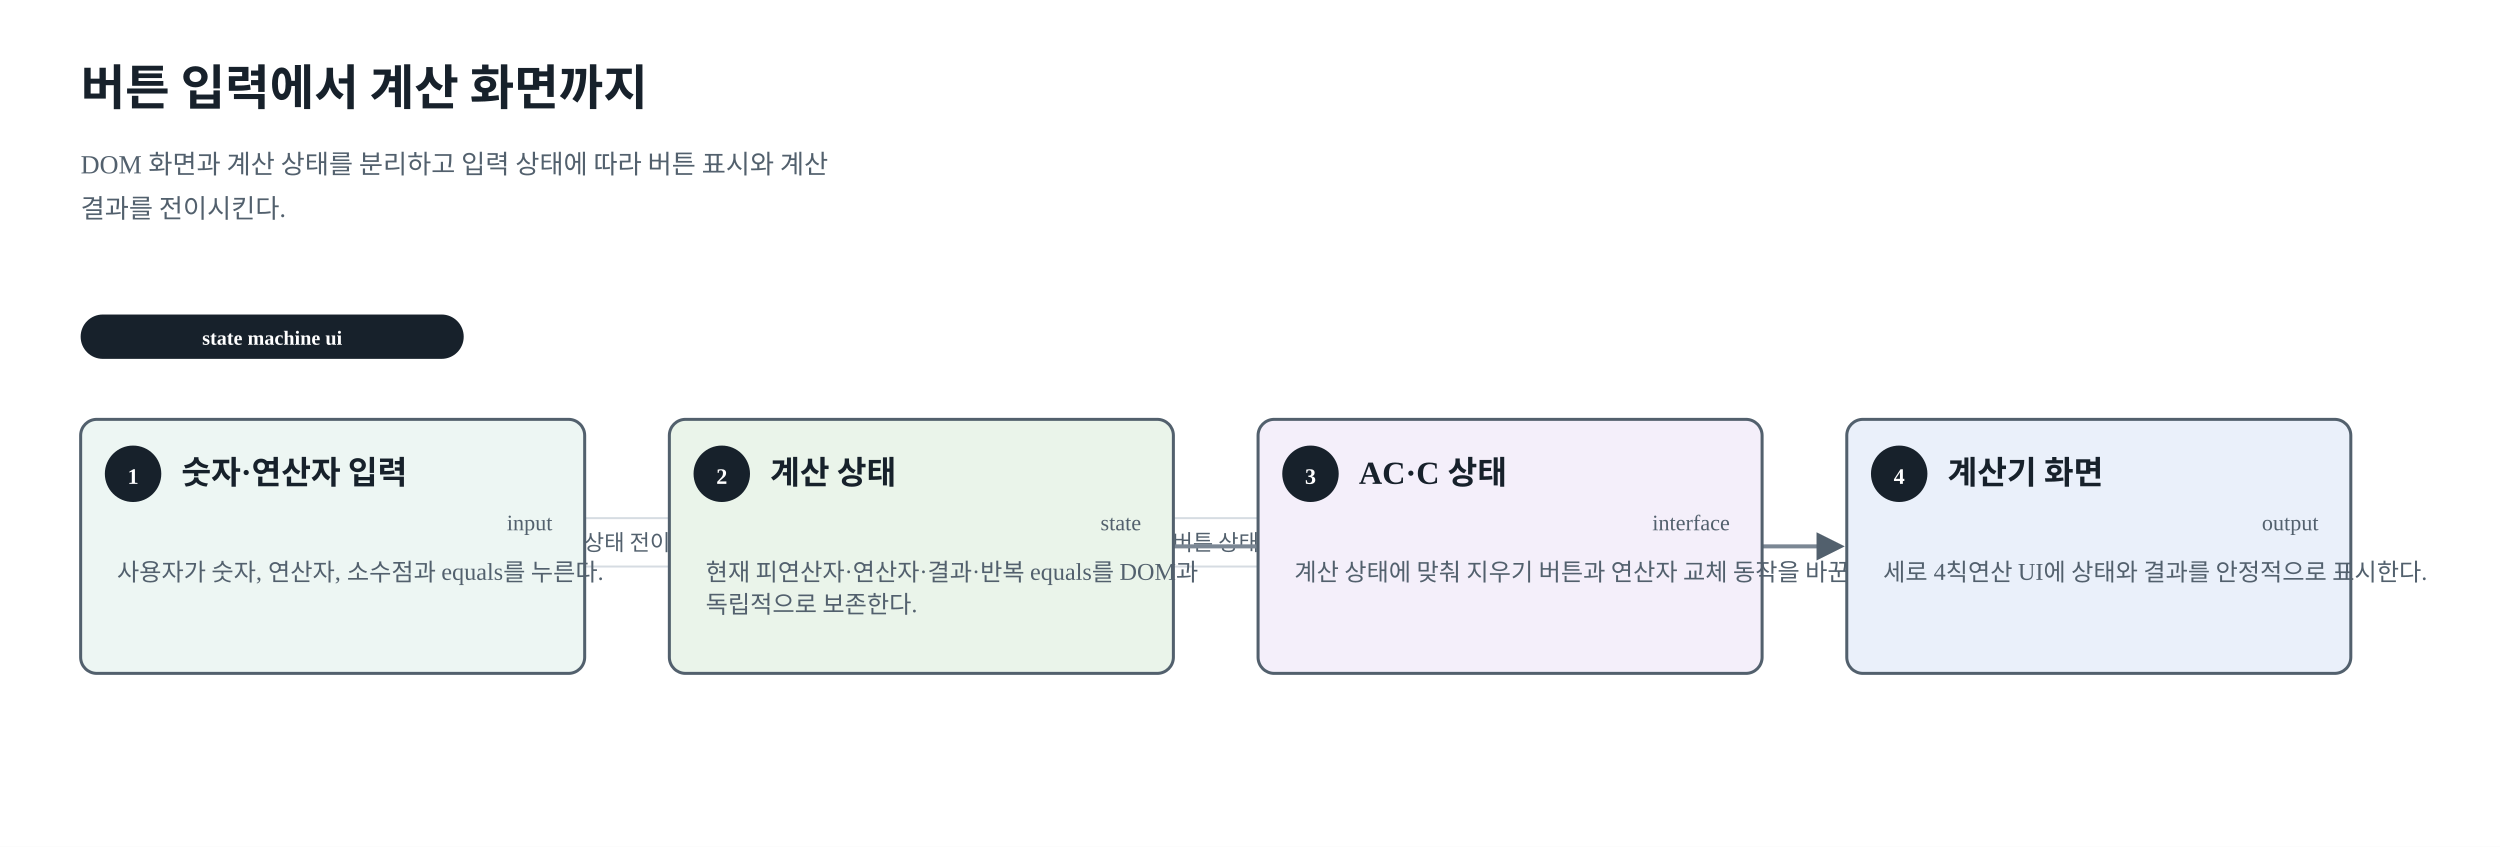
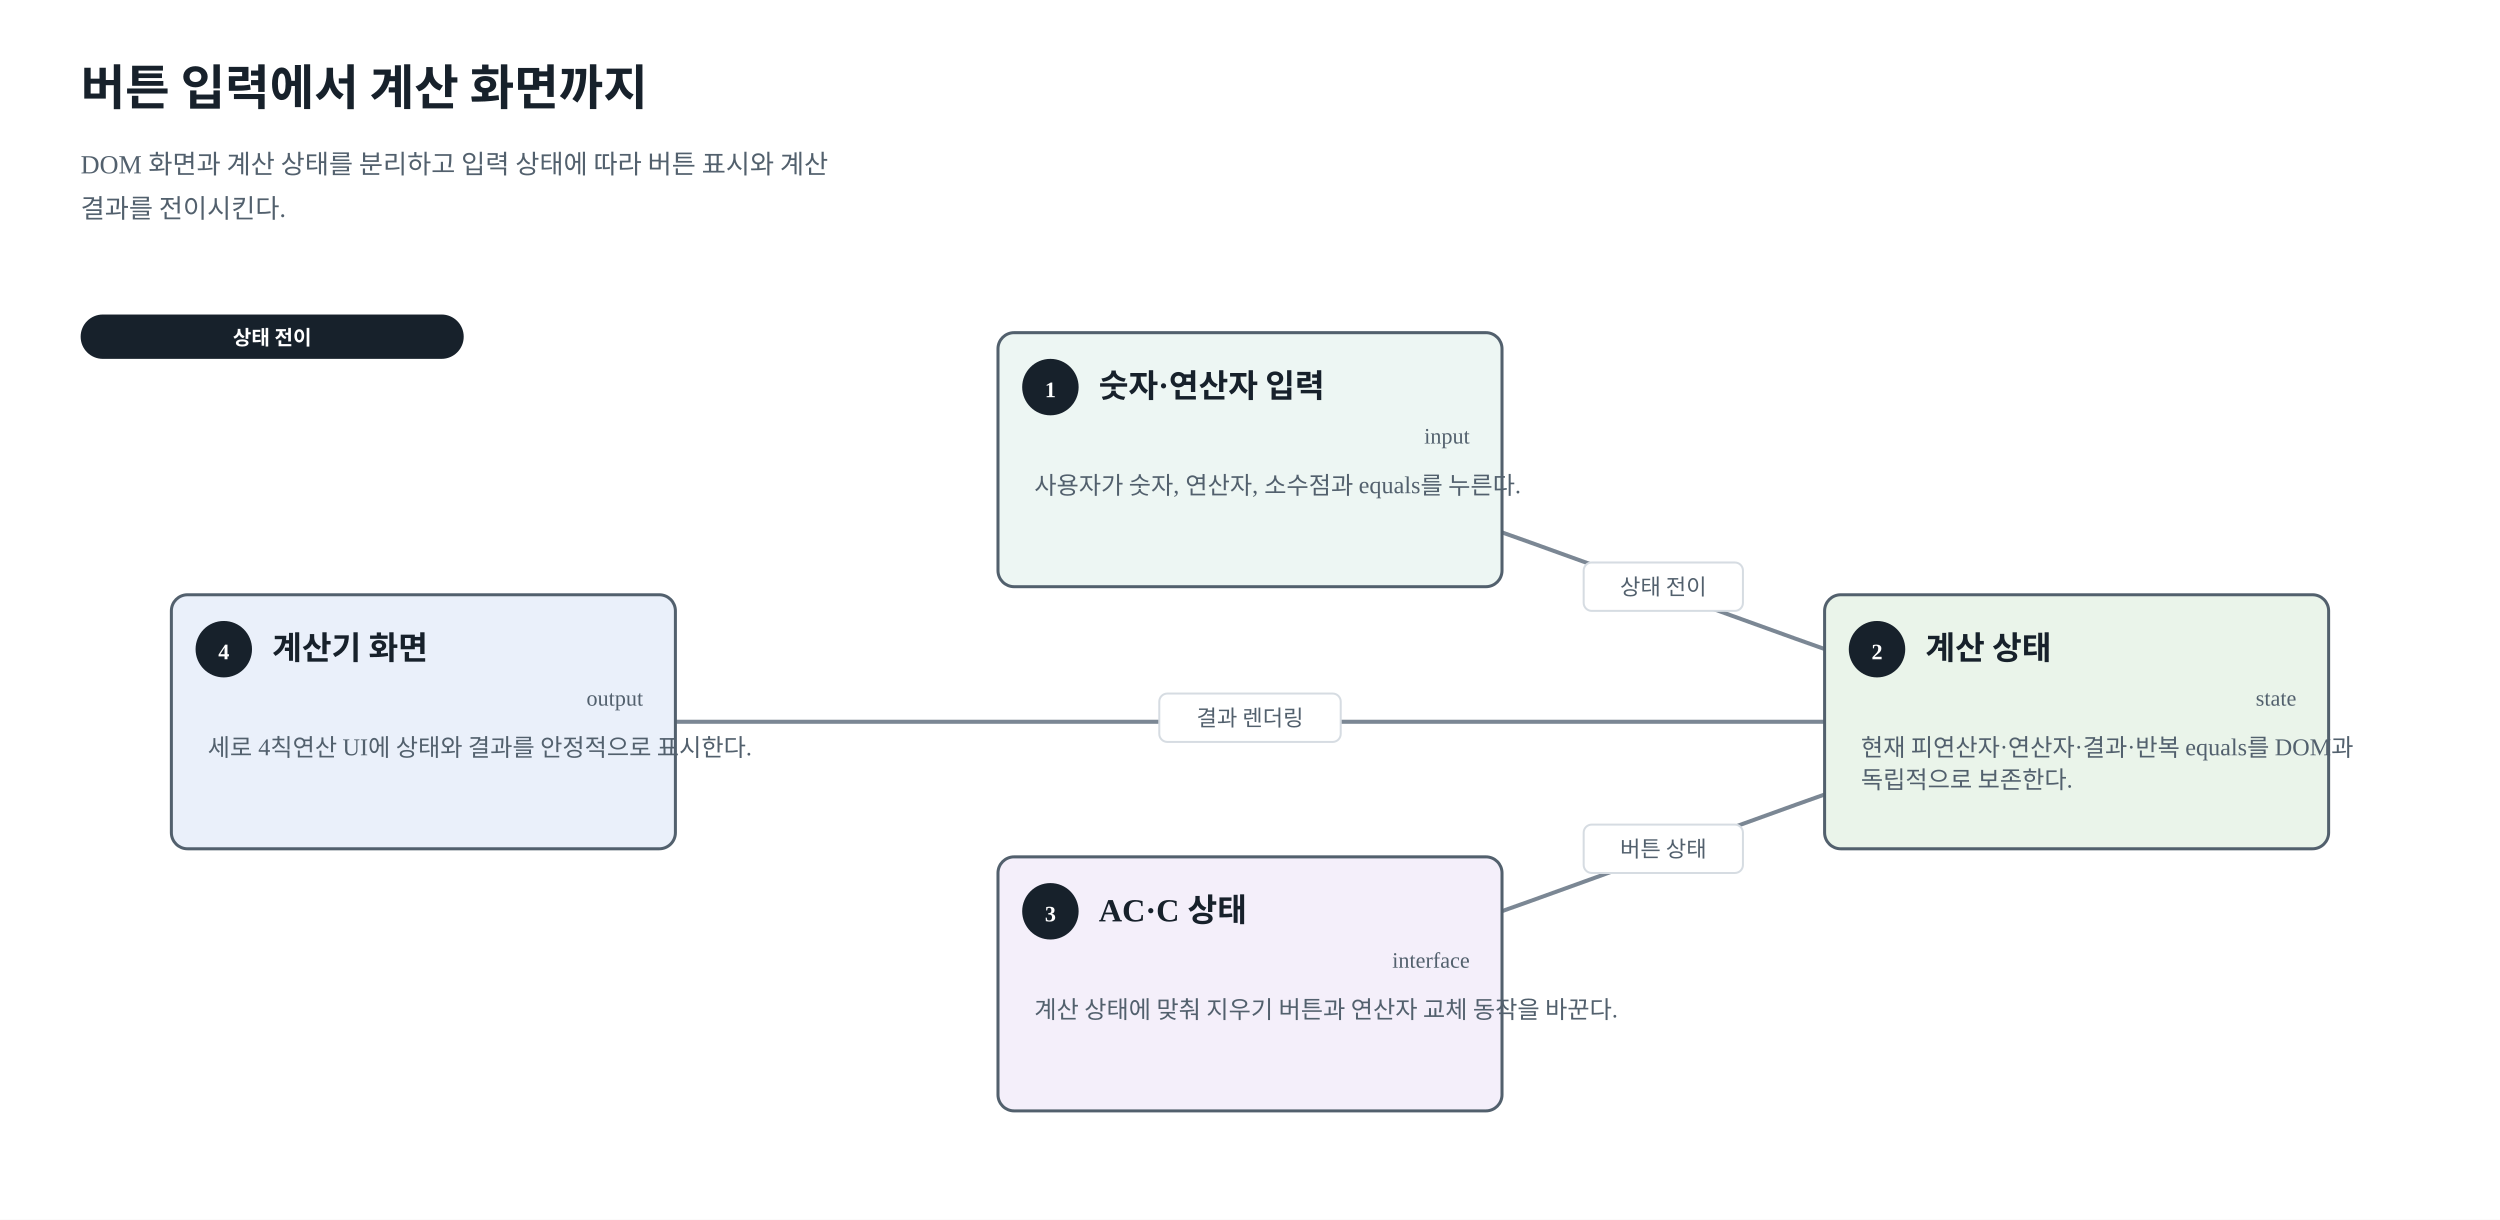
- <svg xmlns="http://www.w3.org/2000/svg" viewBox="0 0 1240 420" role="img" aria-labelledby="system-map-title system-map-desc">
+ <svg xmlns="http://www.w3.org/2000/svg" viewBox="0 0 1240 605.0" role="img" aria-labelledby="system-map-title system-map-desc">
  <defs>
    <marker id="system-map-arrow" viewBox="0 0 10 10" refX="5" refY="5" markerWidth="7" markerHeight="7" orient="auto-start-reverse">
      <path d="M 0 0 L 10 5 L 0 10 z" fill="#52606d" />
    </marker>
  </defs>
-   <rect width="1240" height="420" fill="#ffffff" />
+   <rect width="1240" height="605.0" fill="#ffffff" />
  <text fill="#17212b" font-size="24" font-weight="700">
    <tspan x="40" y="52">버튼 입력에서 계산 화면까지</tspan>
  </text>
  <text fill="#52606d" font-size="13">
    <tspan x="40" y="86">DOM 화면과 계산 상태를 분리하고 입력 상태에 따라 버튼 표시와 계산</tspan>
    <tspan x="40" y="108">결과를 전이시킨다.</tspan>
  </text>
  <rect x="40" y="156" width="190" height="22" rx="11" fill="#17212b" />
-   <text x="135" y="171" text-anchor="middle" fill="#ffffff" font-size="10" font-weight="700">state machine ui</text>
+   <text x="135" y="171" text-anchor="middle" fill="#ffffff" font-size="10" font-weight="700">상태 전이</text>
  <g data-flow="flow-01">
-     <path d="M 290 271 L 324 271" fill="none" stroke="#7b8794" stroke-width="2" marker-end="url(#system-map-arrow)" />
-     <rect x="271.5" y="257" width="79" height="24" rx="4" fill="#ffffff" stroke="#d6dce2" />
-     <text x="311" y="273" text-anchor="middle" fill="#52606d" font-size="11">상태 전이</text>
+     <path d="M 620 228 C 674 228, 976 358, 1030 358" fill="none" stroke="#7b8794" stroke-width="2" marker-end="url(#system-map-arrow)" />
+     <rect x="785.5" y="279" width="79" height="24" rx="4" fill="#ffffff" stroke="#d6dce2" />
+     <text x="825" y="295" text-anchor="middle" fill="#52606d" font-size="11">상태 전이</text>
  </g>
  <g data-flow="flow-02">
-     <path d="M 582 271 L 616 271" fill="none" stroke="#7b8794" stroke-width="2" marker-end="url(#system-map-arrow)" />
-     <rect x="563.5" y="257" width="79" height="24" rx="4" fill="#ffffff" stroke="#d6dce2" />
-     <text x="603" y="273" text-anchor="middle" fill="#52606d" font-size="11">버튼 상태</text>
+     <path d="M 1030 358 C 976 358, 674 488, 620 488" fill="none" stroke="#7b8794" stroke-width="2" marker-end="url(#system-map-arrow)" />
+     <rect x="785.5" y="409" width="79" height="24" rx="4" fill="#ffffff" stroke="#d6dce2" />
+     <text x="825" y="425" text-anchor="middle" fill="#52606d" font-size="11">버튼 상태</text>
  </g>
  <g data-flow="flow-03">
-     <path d="M 582 271 L 908 271" fill="none" stroke="#7b8794" stroke-width="2" marker-end="url(#system-map-arrow)" />
-     <rect x="704" y="257" width="90" height="24" rx="4" fill="#ffffff" stroke="#d6dce2" />
-     <text x="749" y="273" text-anchor="middle" fill="#52606d" font-size="11">결과 렌더링</text>
+     <path d="M 1030 358 C 976 358, 264 358, 210 358" fill="none" stroke="#7b8794" stroke-width="2" marker-end="url(#system-map-arrow)" />
+     <rect x="575" y="344" width="90" height="24" rx="4" fill="#ffffff" stroke="#d6dce2" />
+     <text x="620" y="360" text-anchor="middle" fill="#52606d" font-size="11">결과 렌더링</text>
  </g>
  <g data-node="key-input">
-     <rect x="40" y="208" width="250" height="126" rx="8" fill="#edf6f3" stroke="#52606d" stroke-width="1.5" />
-     <circle cx="66" cy="235" r="14" fill="#17212b" />
-     <text x="66" y="240" text-anchor="middle" fill="#ffffff" font-size="11" font-weight="700">1</text>
-     <text x="90" y="240" fill="#17212b" font-size="16" font-weight="700">숫자·연산자 입력</text>
-     <text x="274" y="263" text-anchor="end" fill="#52606d" font-size="11">input</text>
-     <text x="58" y="286" fill="#52606d" font-size="12">
-       <tspan x="58" y="288">사용자가 숫자, 연산자, 소수점과 equals를 누른다.</tspan>
+     <rect x="495.0" y="165.0" width="250" height="126" rx="8" fill="#edf6f3" stroke="#52606d" stroke-width="1.5" />
+     <circle cx="521.0" cy="192.0" r="14" fill="#17212b" />
+     <text x="521.0" y="197.0" text-anchor="middle" fill="#ffffff" font-size="11" font-weight="700">1</text>
+     <text x="545.0" y="197.0" fill="#17212b" font-size="16" font-weight="700">숫자·연산자 입력</text>
+     <text x="729.0" y="220.0" text-anchor="end" fill="#52606d" font-size="11">input</text>
+     <text x="513.0" y="243.0" fill="#52606d" font-size="12">
+       <tspan x="513.0" y="245.0">사용자가 숫자, 연산자, 소수점과 equals를 누른다.</tspan>
    </text>
  </g>
  <g data-node="calculator-state">
-     <rect x="332" y="208" width="250" height="126" rx="8" fill="#eaf4ea" stroke="#52606d" stroke-width="1.5" />
-     <circle cx="358" cy="235" r="14" fill="#17212b" />
-     <text x="358" y="240" text-anchor="middle" fill="#ffffff" font-size="11" font-weight="700">2</text>
-     <text x="382" y="240" fill="#17212b" font-size="16" font-weight="700">계산 상태</text>
-     <text x="566" y="263" text-anchor="end" fill="#52606d" font-size="11">state</text>
-     <text x="350" y="286" fill="#52606d" font-size="12">
-       <tspan x="350" y="288">현재 피연산자·연산자·결과·반복 equals를 DOM과</tspan>
-       <tspan x="350" y="304">독립적으로 보존한다.</tspan>
+     <rect x="905.0" y="295.0" width="250" height="126" rx="8" fill="#eaf4ea" stroke="#52606d" stroke-width="1.5" />
+     <circle cx="931.0" cy="322.0" r="14" fill="#17212b" />
+     <text x="931.0" y="327.0" text-anchor="middle" fill="#ffffff" font-size="11" font-weight="700">2</text>
+     <text x="955.0" y="327.0" fill="#17212b" font-size="16" font-weight="700">계산 상태</text>
+     <text x="1139.0" y="350.0" text-anchor="end" fill="#52606d" font-size="11">state</text>
+     <text x="923.0" y="373.0" fill="#52606d" font-size="12">
+       <tspan x="923.0" y="375.0">현재 피연산자·연산자·결과·반복 equals를 DOM과</tspan>
+       <tspan x="923.0" y="391.0">독립적으로 보존한다.</tspan>
    </text>
  </g>
  <g data-node="button-mode">
-     <rect x="624" y="208" width="250" height="126" rx="8" fill="#f4effa" stroke="#52606d" stroke-width="1.5" />
-     <circle cx="650" cy="235" r="14" fill="#17212b" />
-     <text x="650" y="240" text-anchor="middle" fill="#ffffff" font-size="11" font-weight="700">3</text>
-     <text x="674" y="240" fill="#17212b" font-size="16" font-weight="700">AC·C 상태</text>
-     <text x="858" y="263" text-anchor="end" fill="#52606d" font-size="11">interface</text>
-     <text x="642" y="286" fill="#52606d" font-size="12">
-       <tspan x="642" y="288">계산 상태에 맞춰 지우기 버튼과 연산자 교체 동작을 바꾼다.</tspan>
+     <rect x="495.0" y="425.0" width="250" height="126" rx="8" fill="#f4effa" stroke="#52606d" stroke-width="1.5" />
+     <circle cx="521.0" cy="452.0" r="14" fill="#17212b" />
+     <text x="521.0" y="457.0" text-anchor="middle" fill="#ffffff" font-size="11" font-weight="700">3</text>
+     <text x="545.0" y="457.0" fill="#17212b" font-size="16" font-weight="700">AC·C 상태</text>
+     <text x="729.0" y="480.0" text-anchor="end" fill="#52606d" font-size="11">interface</text>
+     <text x="513.0" y="503.0" fill="#52606d" font-size="12">
+       <tspan x="513.0" y="505.0">계산 상태에 맞춰 지우기 버튼과 연산자 교체 동작을 바꾼다.</tspan>
    </text>
  </g>
  <g data-node="display-result">
-     <rect x="916" y="208" width="250" height="126" rx="8" fill="#eaf0fa" stroke="#52606d" stroke-width="1.5" />
-     <circle cx="942" cy="235" r="14" fill="#17212b" />
-     <text x="942" y="240" text-anchor="middle" fill="#ffffff" font-size="11" font-weight="700">4</text>
-     <text x="966" y="240" fill="#17212b" font-size="16" font-weight="700">계산기 화면</text>
-     <text x="1150" y="263" text-anchor="end" fill="#52606d" font-size="11">output</text>
-     <text x="934" y="286" fill="#52606d" font-size="12">
-       <tspan x="934" y="288">세로 4칙연산 UI에 상태와 결과를 안정적으로 표시한다.</tspan>
+     <rect x="85.0" y="295.0" width="250" height="126" rx="8" fill="#eaf0fa" stroke="#52606d" stroke-width="1.5" />
+     <circle cx="111.0" cy="322.0" r="14" fill="#17212b" />
+     <text x="111.0" y="327.0" text-anchor="middle" fill="#ffffff" font-size="11" font-weight="700">4</text>
+     <text x="135.0" y="327.0" fill="#17212b" font-size="16" font-weight="700">계산기 화면</text>
+     <text x="319.0" y="350.0" text-anchor="end" fill="#52606d" font-size="11">output</text>
+     <text x="103.0" y="373.0" fill="#52606d" font-size="12">
+       <tspan x="103.0" y="375.0">세로 4칙연산 UI에 상태와 결과를 안정적으로 표시한다.</tspan>
    </text>
  </g>
</svg>
